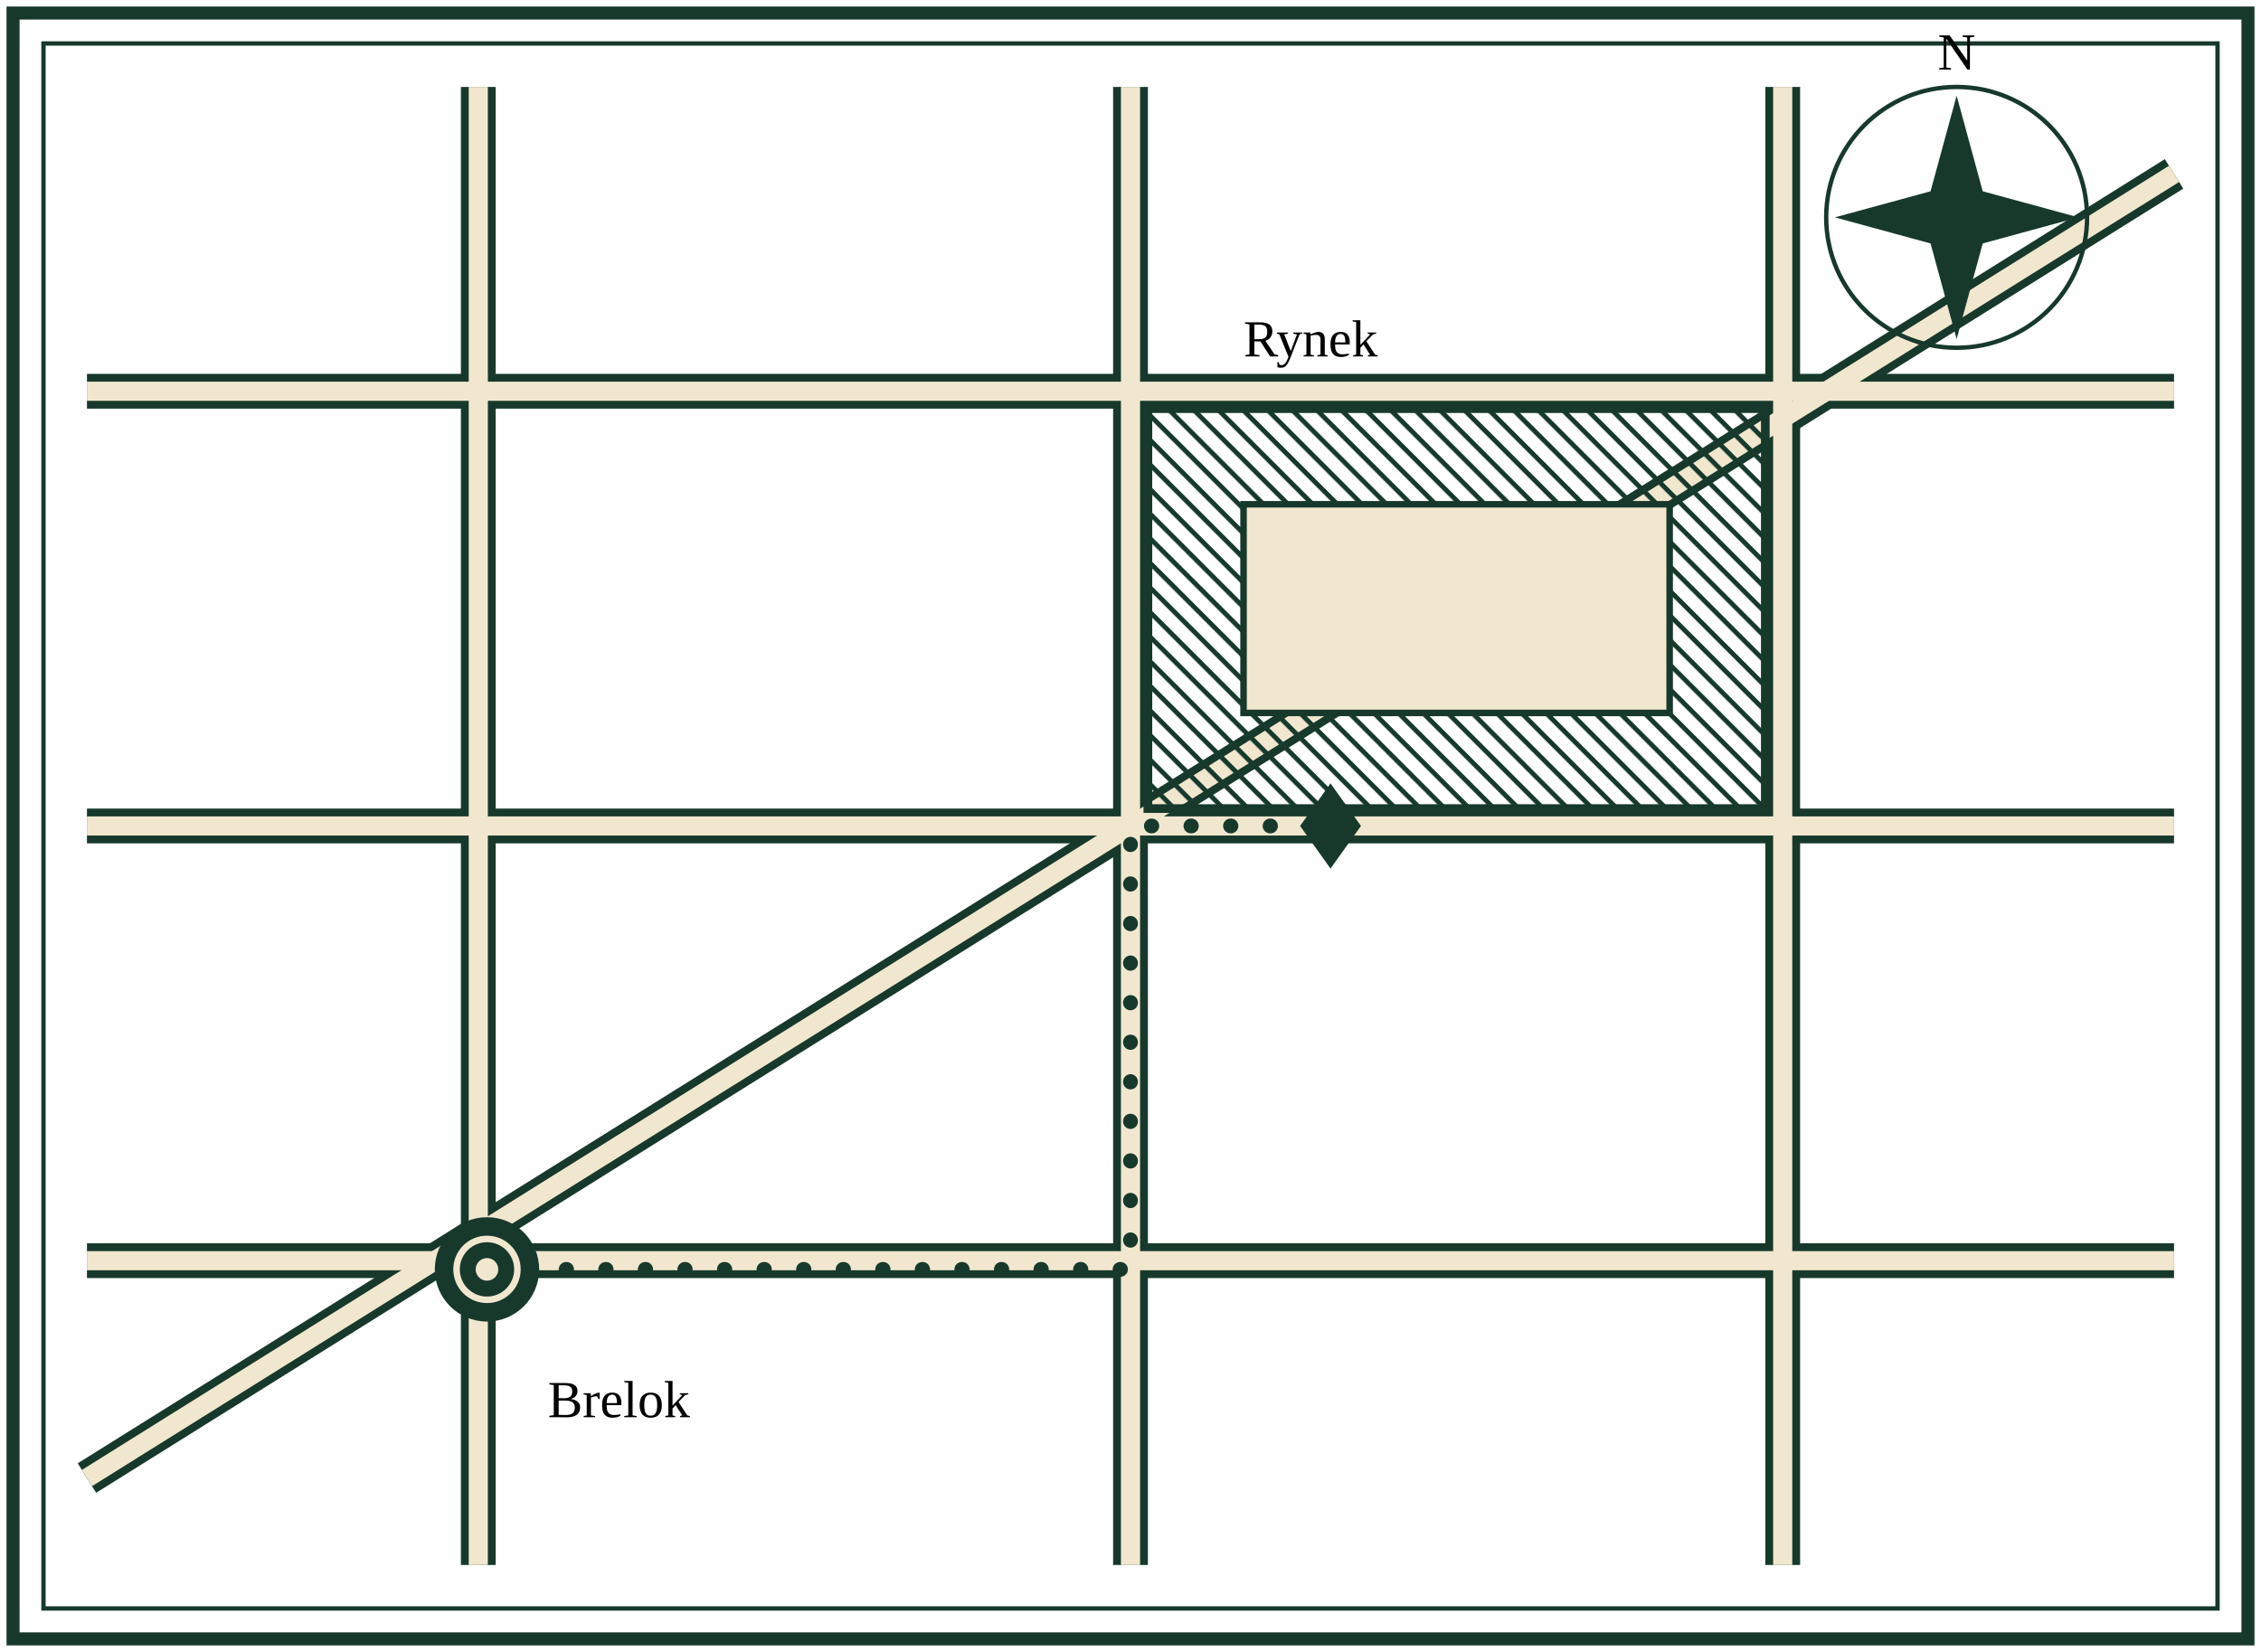
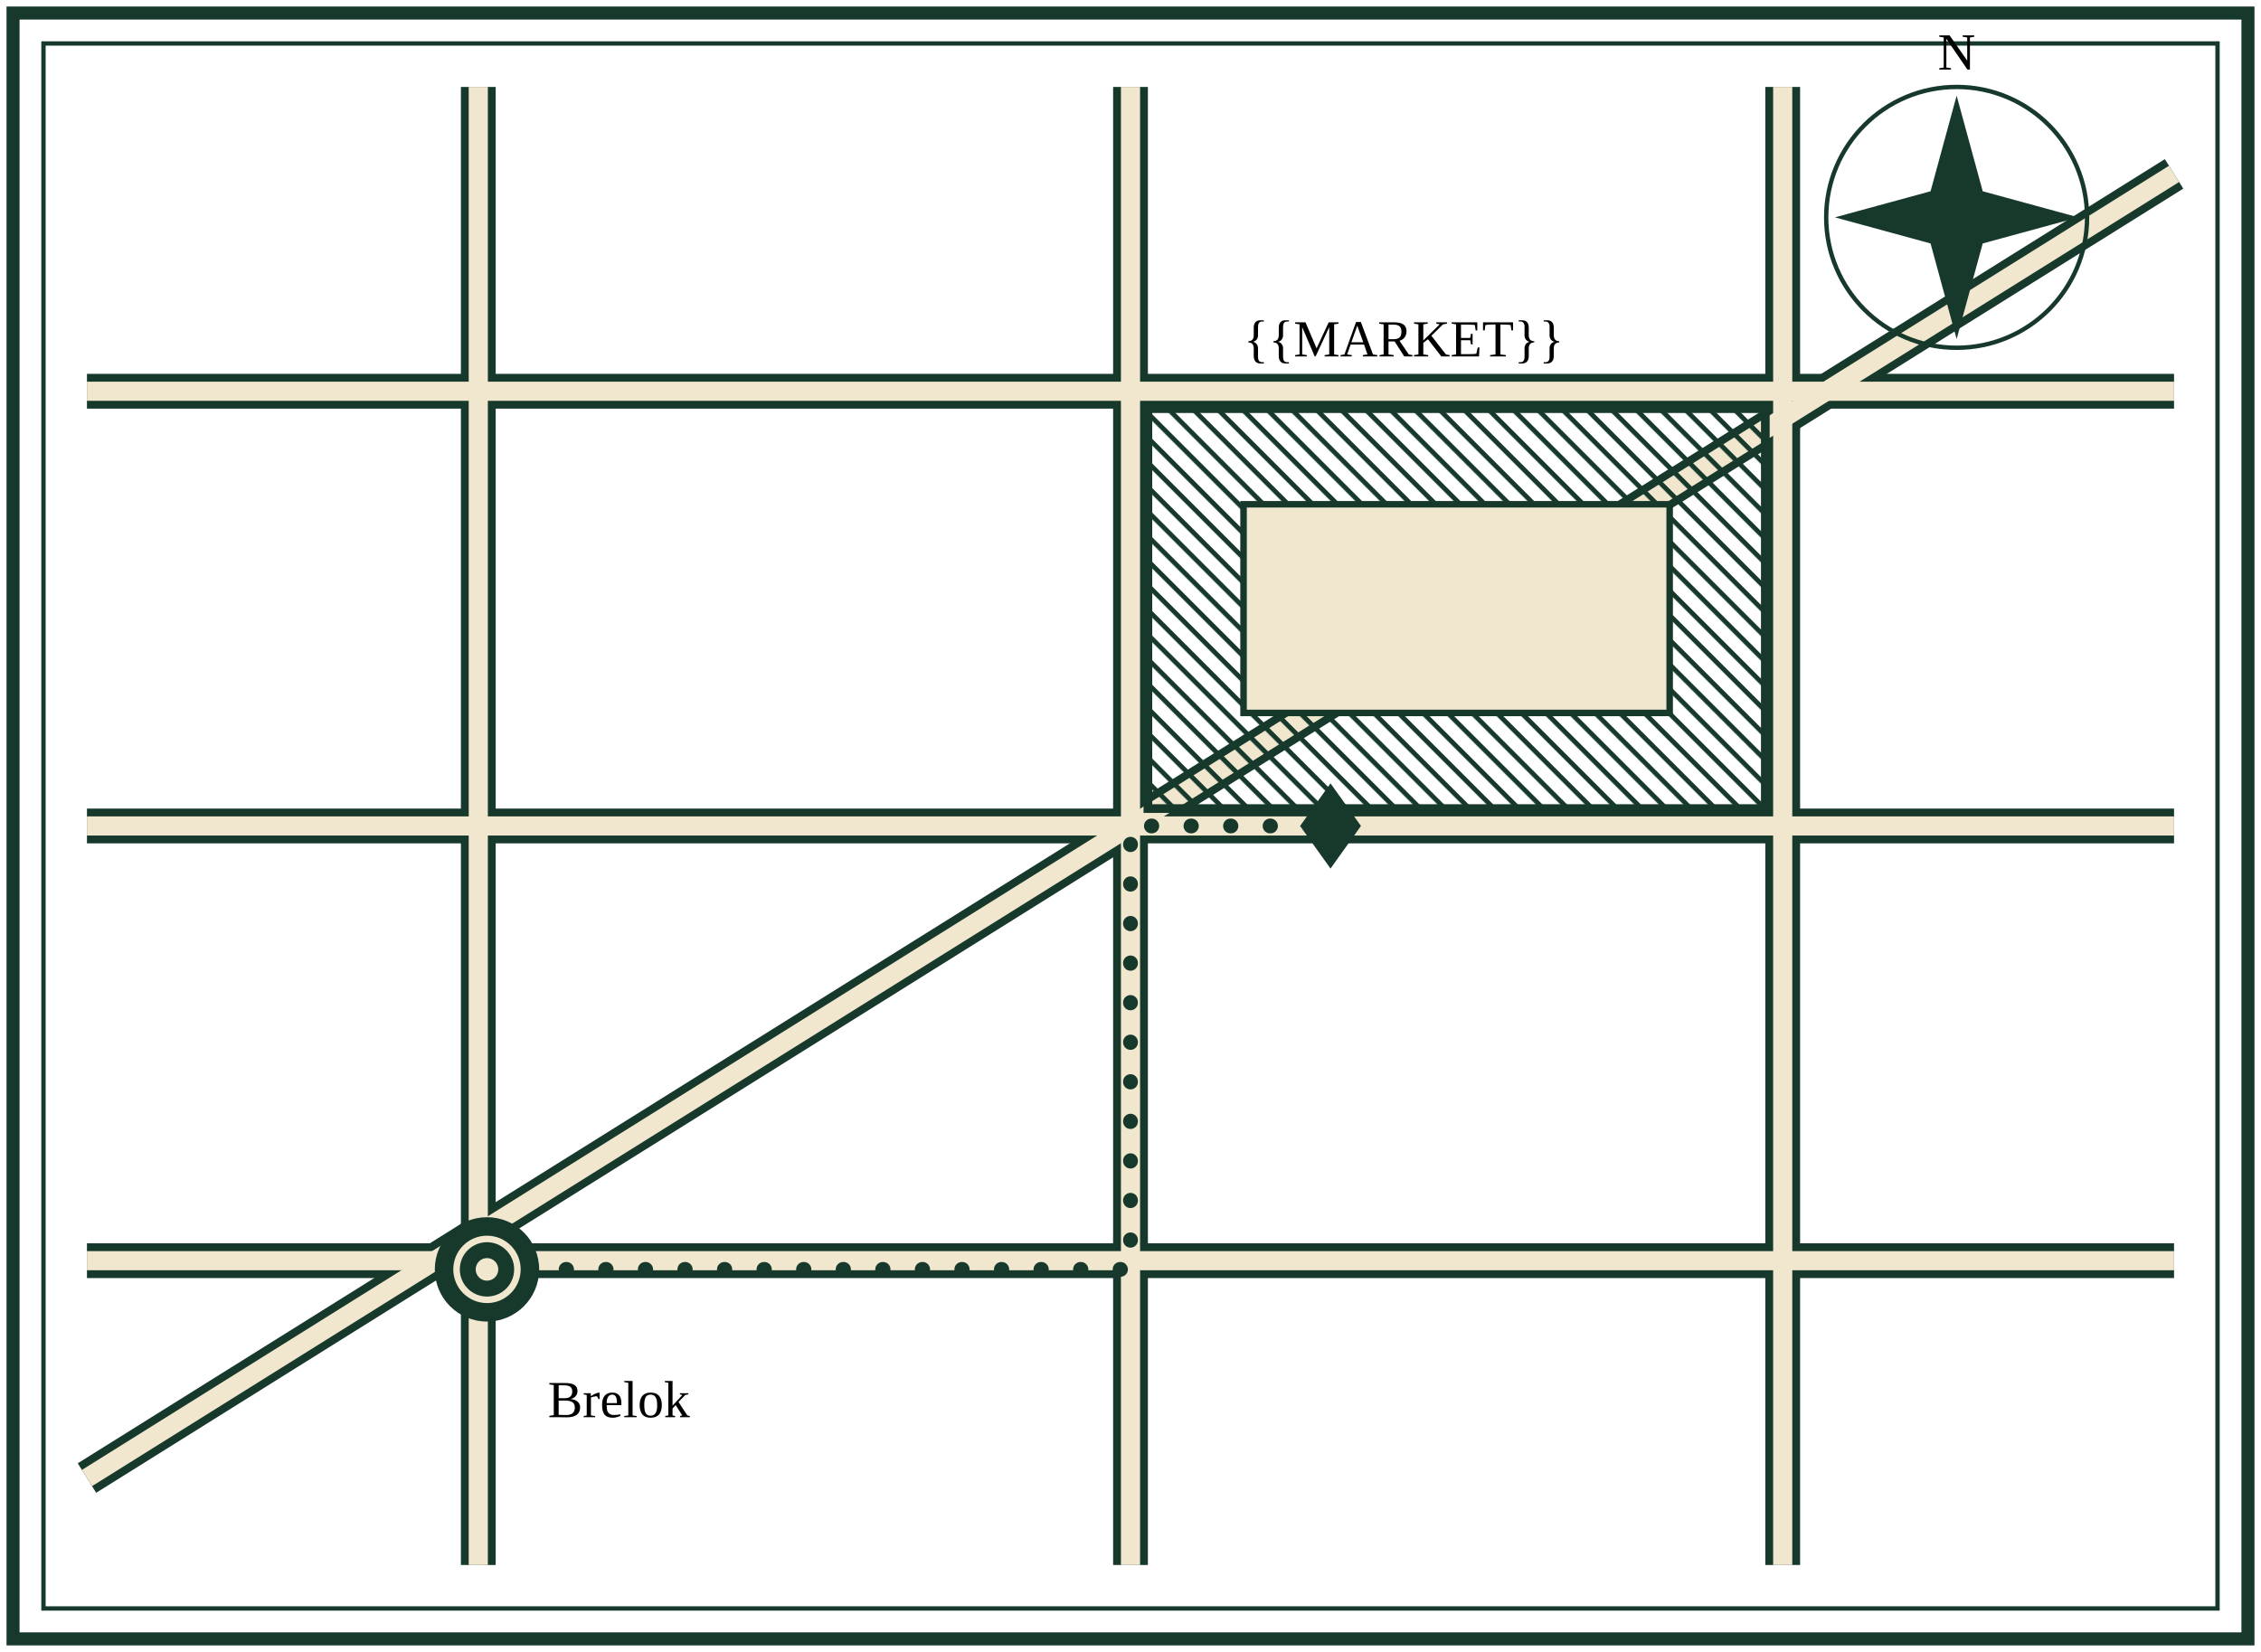
<svg viewBox="0 0 520 380" role="img" aria-label="{{LABEL}}">
  <defs>
    <pattern id="mh" width="4" height="4" patternUnits="userSpaceOnUse" patternTransform="rotate(45)">
      <rect width="4" height="1.1" fill="#17392c" />
    </pattern>
  </defs>
  <rect x="3" y="3" width="514" height="374" fill="none" stroke="#17392c" stroke-width="3" />
  <rect x="10" y="10" width="500" height="360" fill="none" stroke="#17392c" stroke-width="1" />
  <g fill="none" stroke="#17392c" stroke-width="8" stroke-linecap="butt">
    <path d="M20 90 H500" />
    <path d="M20 190 H500" />
    <path d="M20 290 H500" />
    <path d="M110 20 V360" />
    <path d="M260 20 V360" />
    <path d="M410 20 V360" />
    <path d="M20 340 L500 40" />
  </g>
  <g fill="none" stroke="#f1e7cf" stroke-width="4.4">
    <path d="M20 90 H500" />
    <path d="M20 190 H500" />
    <path d="M20 290 H500" />
    <path d="M110 20 V360" />
    <path d="M260 20 V360" />
    <path d="M410 20 V360" />
    <path d="M20 340 L500 40" />
  </g>
  <rect x="264" y="94" width="142" height="92" fill="url(#mh)" stroke="#17392c" stroke-width="2" />
  <rect x="286" y="116" width="98" height="48" fill="#f1e7cf" stroke="#17392c" stroke-width="1.5" />
  <path d="M112 292 H260 V190 H298" fill="none" stroke="#17392c" stroke-width="3.4" stroke-dasharray="0.1 9" stroke-linecap="round" />
  <g fill="#17392c">
    <circle cx="112" cy="292" r="12" />
  </g>
  <circle cx="112" cy="292" r="7" fill="none" stroke="#f1e7cf" stroke-width="1.5" />
  <circle cx="112" cy="292" r="2.6" fill="#f1e7cf" />
  <g fill="#17392c">
    <path d="M299 190 L306 180.2 L313 190 L306 199.8Z" />
  </g>
  <text class="brand" x="126" y="326">Brelok</text>
-   <text x="286" y="82">Rynek</text>
+   <text x="286" y="82">{{MARKET}}</text>
  <path d="M450 22 L456 44 L478 50 L456 56 L450 78 L444 56 L422 50 L444 44Z" fill="#17392c" />
  <circle cx="450" cy="50" r="30" fill="none" stroke="#17392c" stroke-width="1" />
  <text x="450" y="16" text-anchor="middle" style="font-size:12px;letter-spacing:0">N</text>
</svg>
